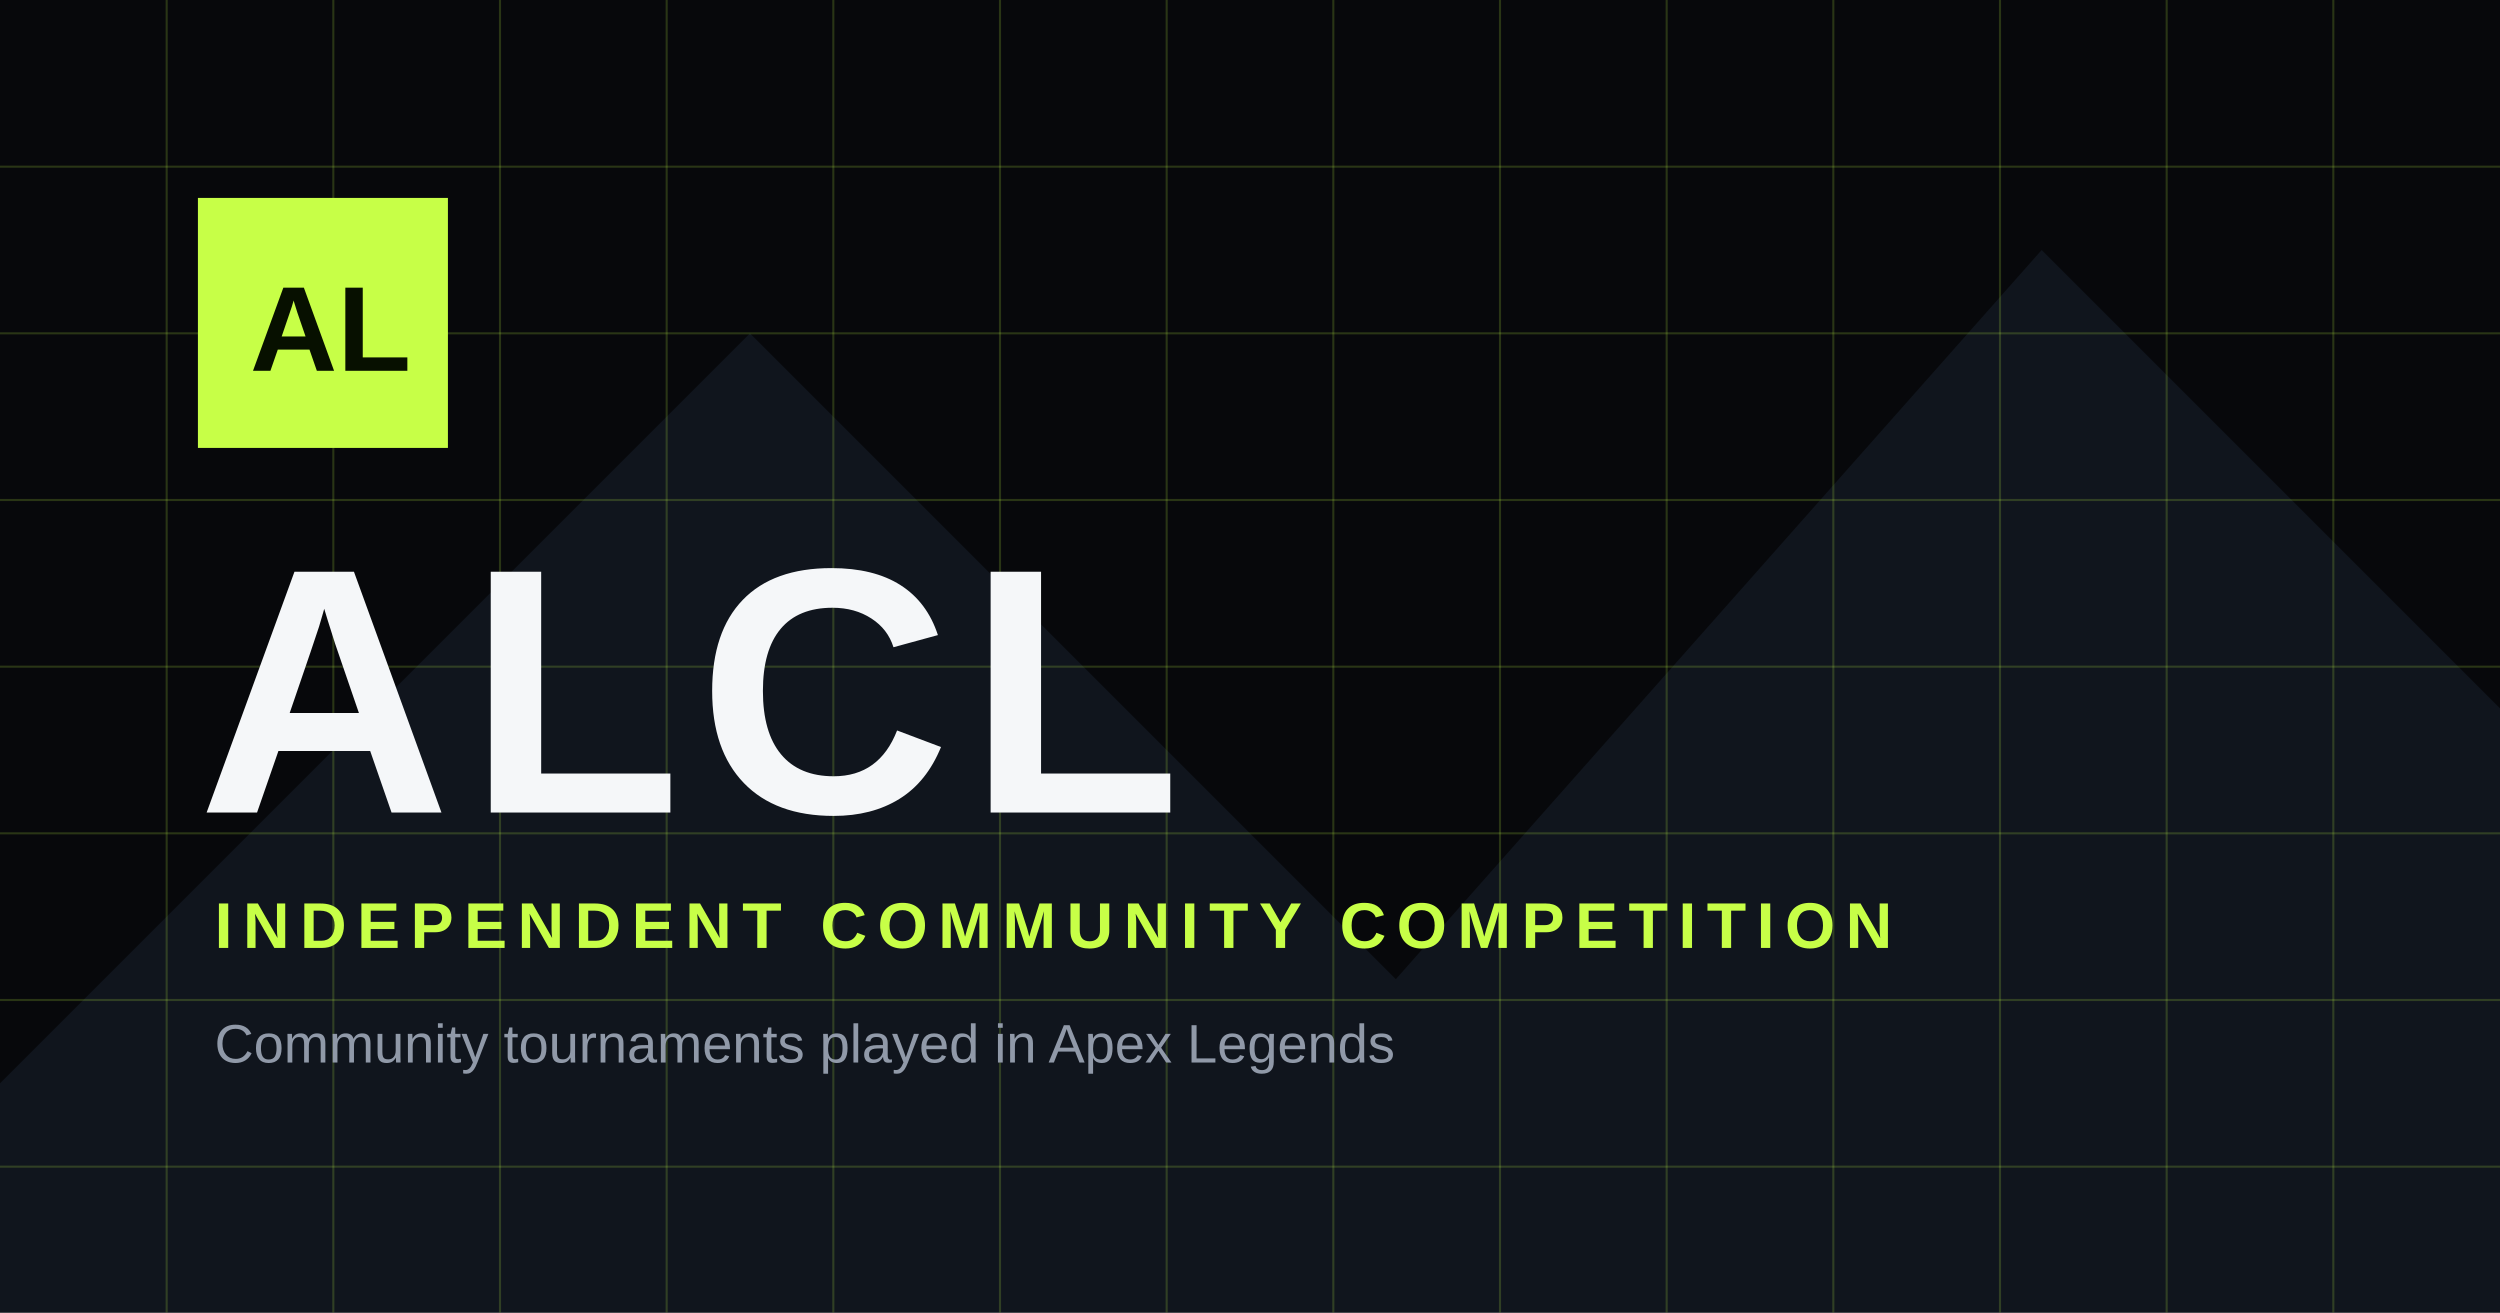
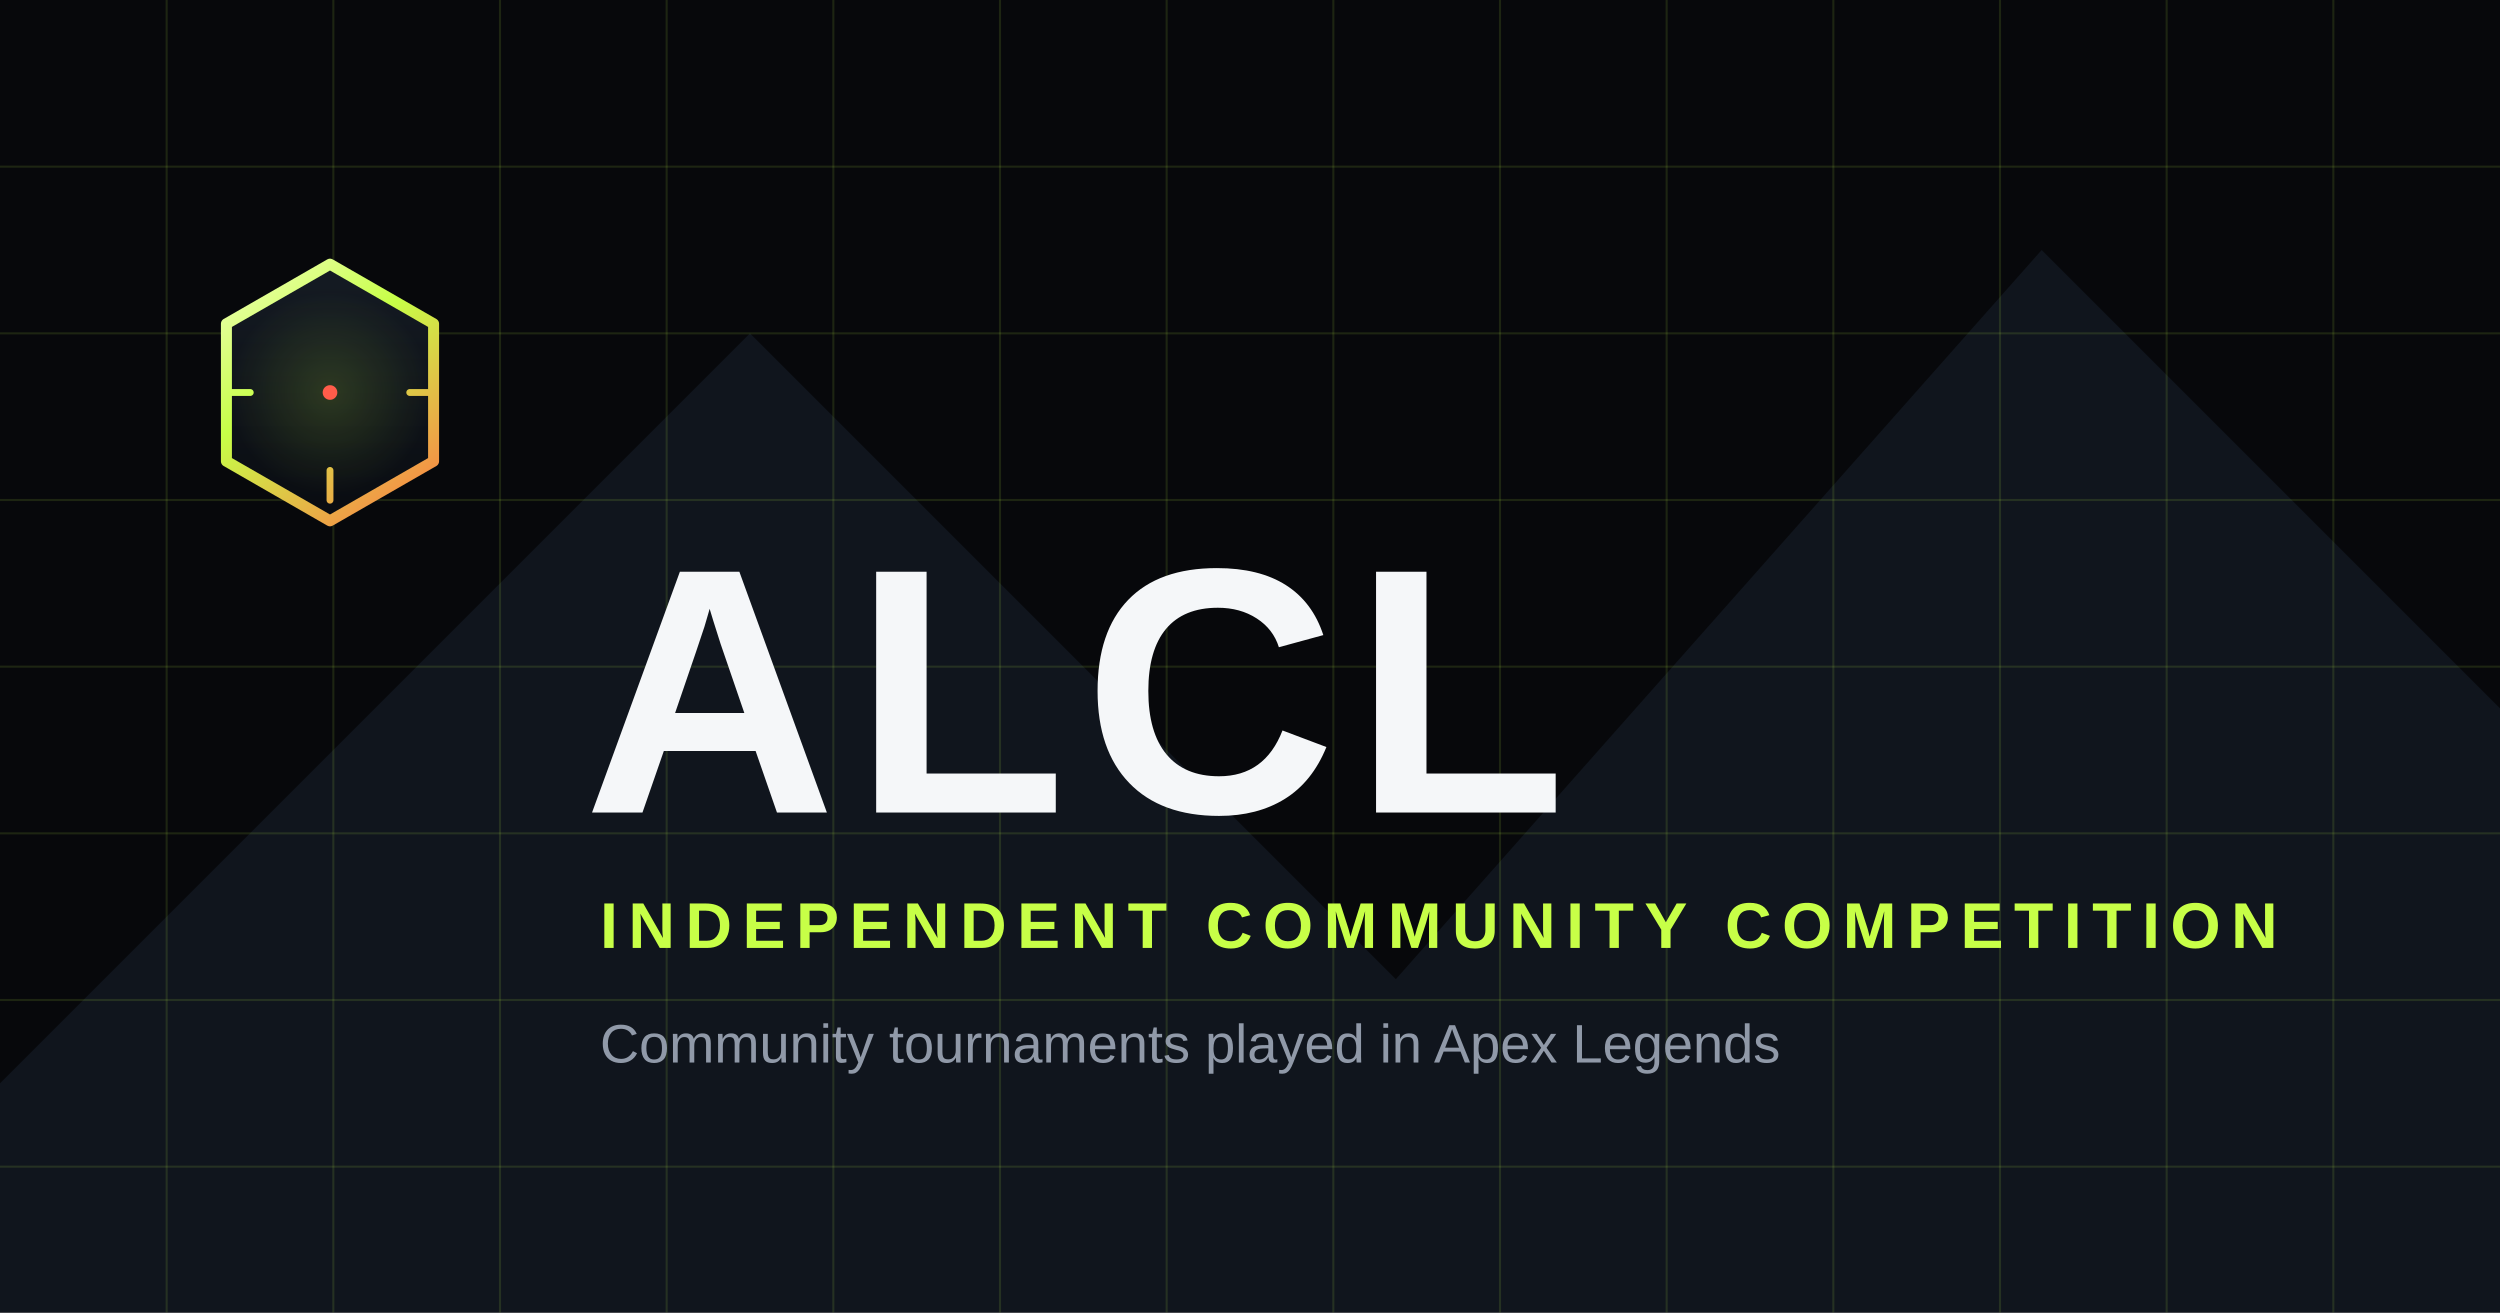
<svg xmlns="http://www.w3.org/2000/svg" width="1200" height="630" viewBox="0 0 1200 630">
  <rect width="1200" height="630" fill="#07080b" />
  <path d="M0 520L360 160 670 470 980 120 1200 340V630H0Z" fill="#10151d" />
-   <g stroke="#c7ff47" stroke-opacity=".18" fill="none">
+   <g stroke="#c7ff47" stroke-opacity=".12" fill="none">
    <path d="M0 80H1200M0 160H1200M0 240H1200M0 320H1200M0 400H1200M0 480H1200M0 560H1200" />
    <path d="M80 0V630M160 0V630M240 0V630M320 0V630M400 0V630M480 0V630M560 0V630M640 0V630M720 0V630M800 0V630M880 0V630M960 0V630M1040 0V630M1120 0V630" />
  </g>
-   <path d="M95 95H215V215H95Z" fill="#c7ff47" />
-   <text x="120" y="178" fill="#071000" font-family="Arial" font-weight="900" font-size="58">AL</text>
-   <text x="95" y="390" fill="#f5f7f9" font-family="Arial" font-weight="900" font-size="168" letter-spacing="8">ALCL</text>
-   <text x="103" y="455" fill="#c7ff47" font-family="Arial" font-weight="700" font-size="31" letter-spacing="5">INDEPENDENT COMMUNITY COMPETITION</text>
-   <text x="103" y="510" fill="#9099a8" font-family="Arial" font-size="26">Community tournaments played in Apex Legends</text>
+   <g transform="translate(88 118) scale(2.2)">
+     <defs>
+       <linearGradient id="og-ring" x1="10" y1="4" x2="54" y2="60" gradientUnits="userSpaceOnUse">
+         <stop stop-color="#efffb8" />
+         <stop offset="0.4" stop-color="#c7ff47" />
+         <stop offset="1" stop-color="#ff7a45" />
+       </linearGradient>
+       <linearGradient id="og-face" x1="32" y1="8" x2="32" y2="56" gradientUnits="userSpaceOnUse">
+         <stop stop-color="#141a22" />
+         <stop offset="1" stop-color="#0a0d12" />
+       </linearGradient>
+       <radialGradient id="og-glow" cx="0" cy="0" r="1" gradientUnits="userSpaceOnUse" gradientTransform="translate(32 32) scale(22)">
+         <stop stop-color="#c7ff47" stop-opacity="0.16" />
+         <stop offset="1" stop-color="#c7ff47" stop-opacity="0" />
+       </radialGradient>
+     </defs>
+     <path d="M32 4 54.6 17v30L32 60 9.4 47V17L32 4Z" fill="url(#og-face)" stroke="url(#og-ring)" stroke-width="2.4" stroke-linejoin="round" />
+     <path d="M32 4 54.6 17v30L32 60 9.4 47V17L32 4Z" fill="url(#og-glow)" stroke="none" />
+     <path d="M32 55.5V49M9.4 32h5.2M54.6 32h-5.2" stroke="url(#og-ring)" stroke-width="1.5" stroke-linecap="round" />
+     <circle cx="32" cy="32" r="1.6" fill="#ff5c4a" />
+   </g>
+   <text x="280" y="390" fill="#f5f7f9" font-family="Arial, Helvetica, sans-serif" font-weight="900" font-size="168" letter-spacing="8">ALCL</text>
+   <text x="288" y="455" fill="#c7ff47" font-family="Arial, Helvetica, sans-serif" font-weight="700" font-size="31" letter-spacing="5">INDEPENDENT COMMUNITY COMPETITION</text>
+   <text x="288" y="510" fill="#9099a8" font-family="Arial, Helvetica, sans-serif" font-size="26">Community tournaments played in Apex Legends</text>
</svg>
